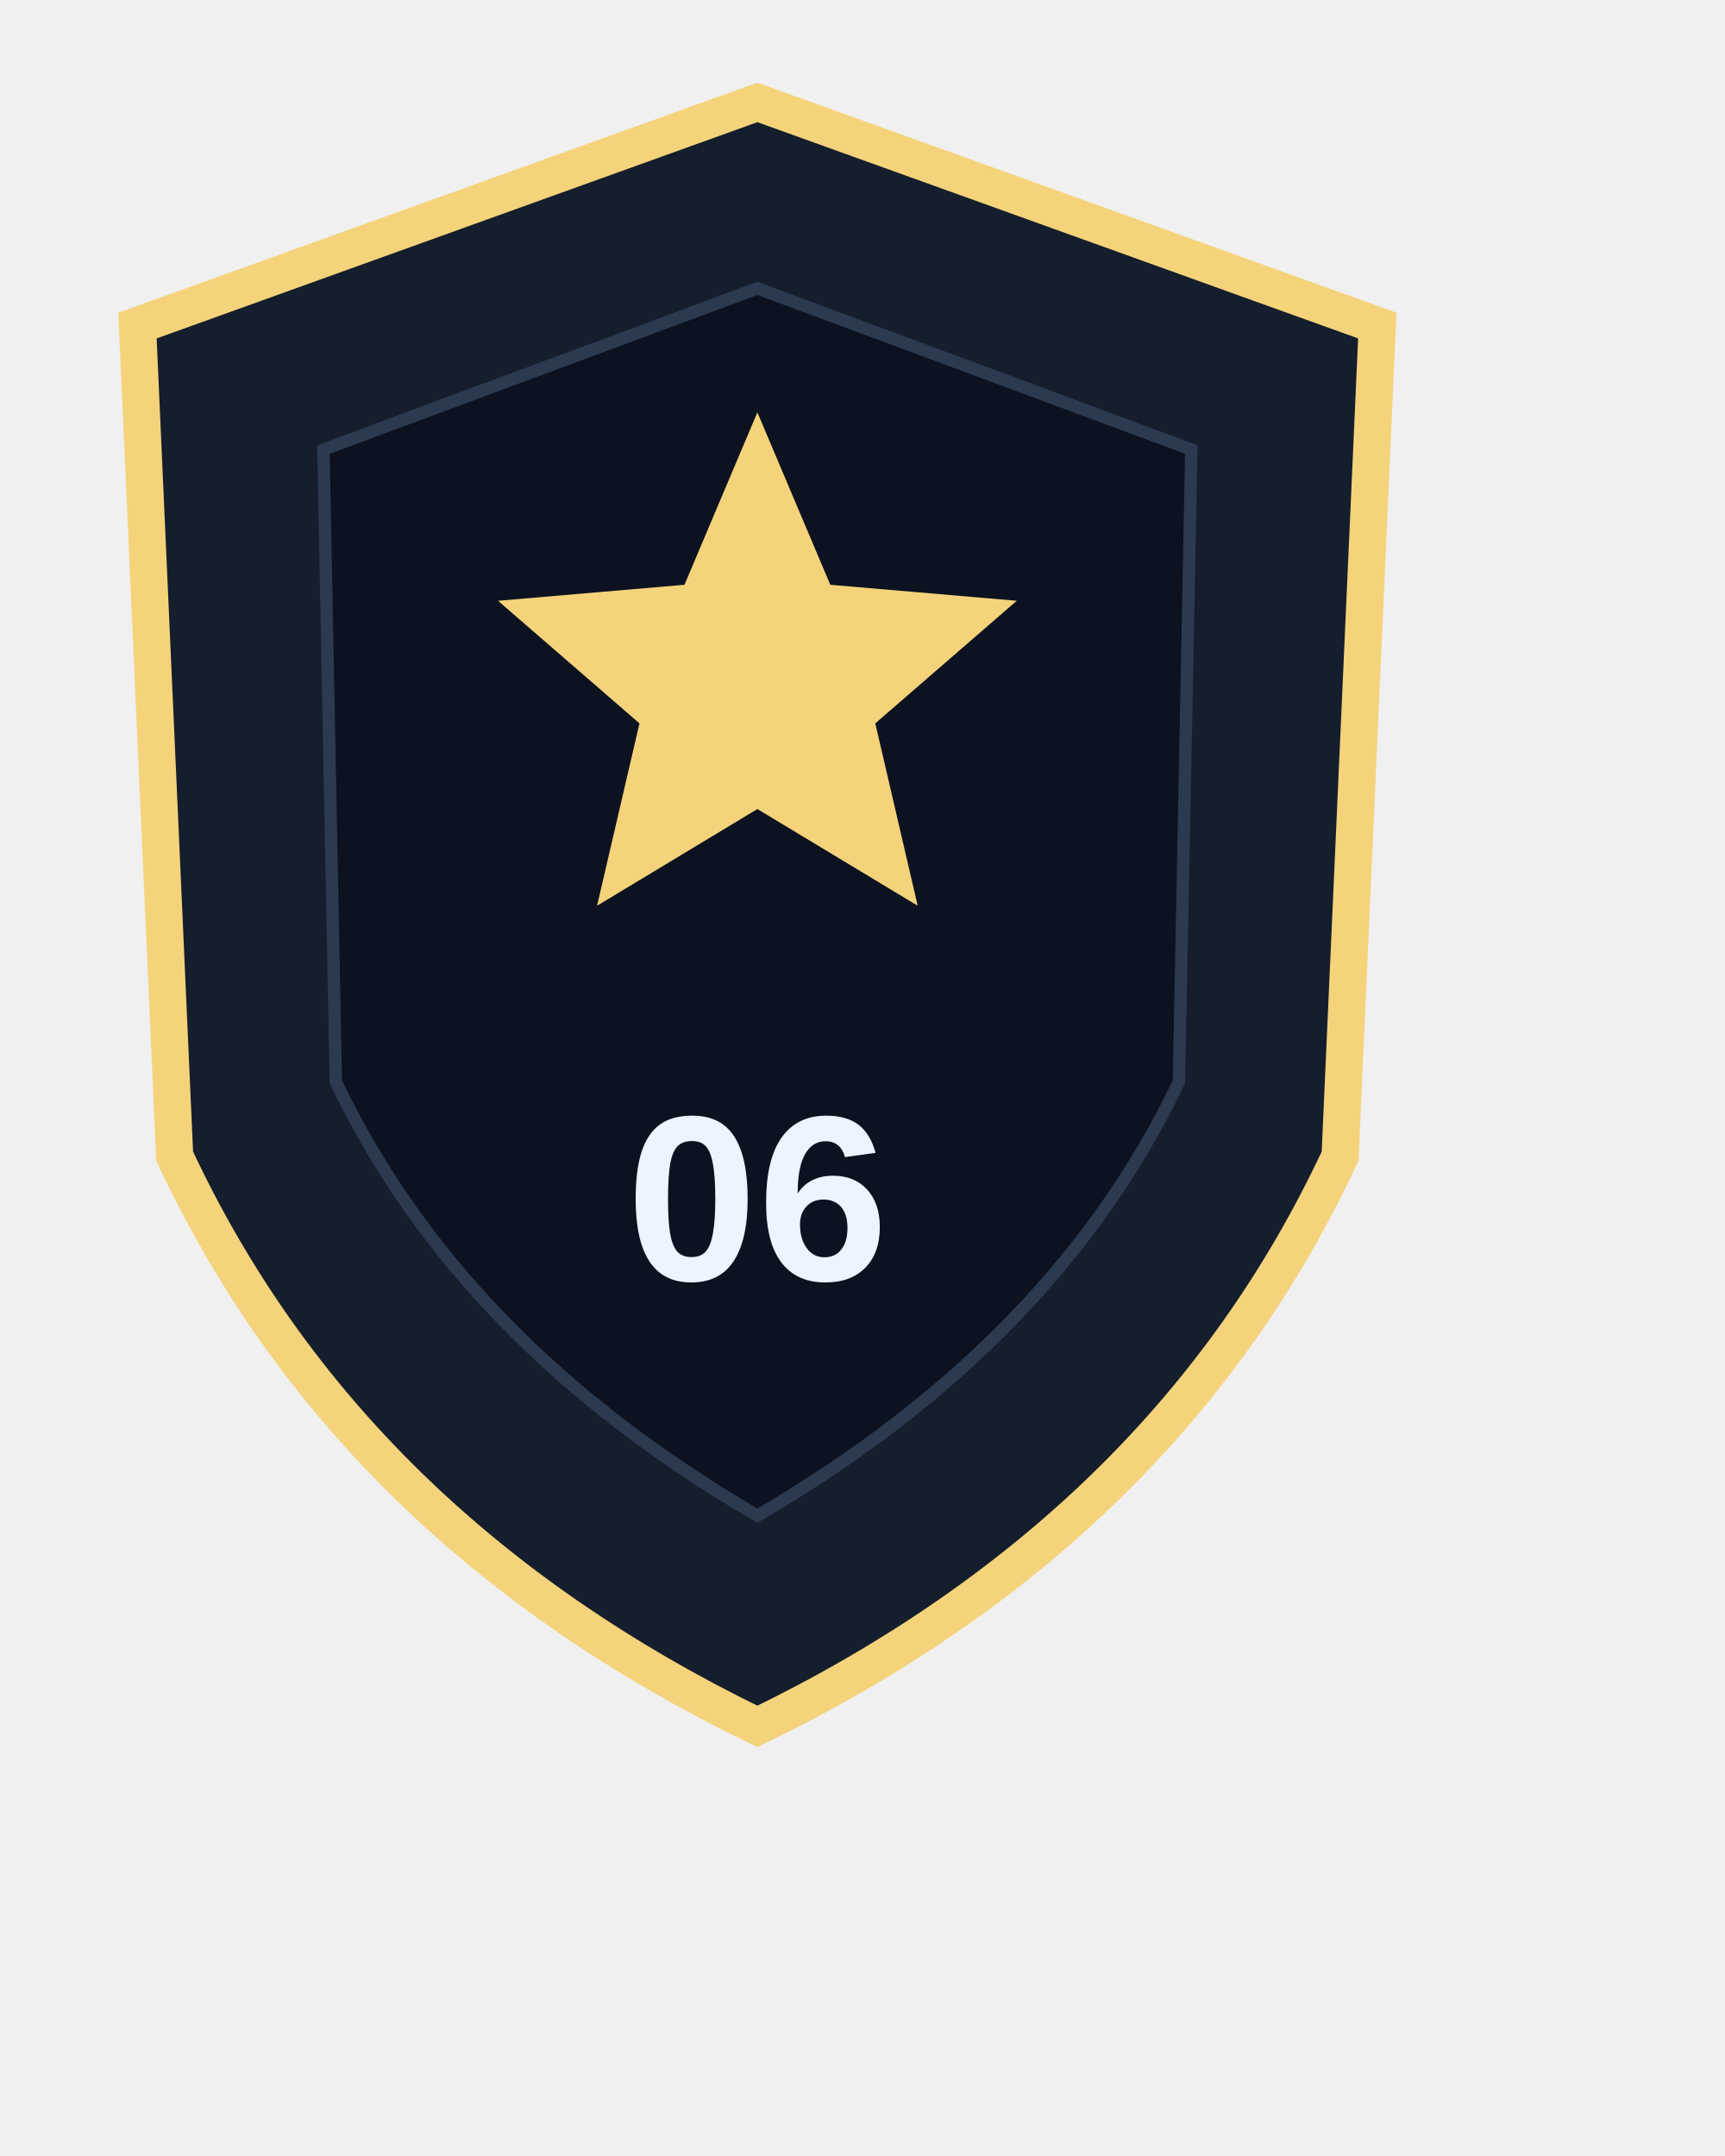
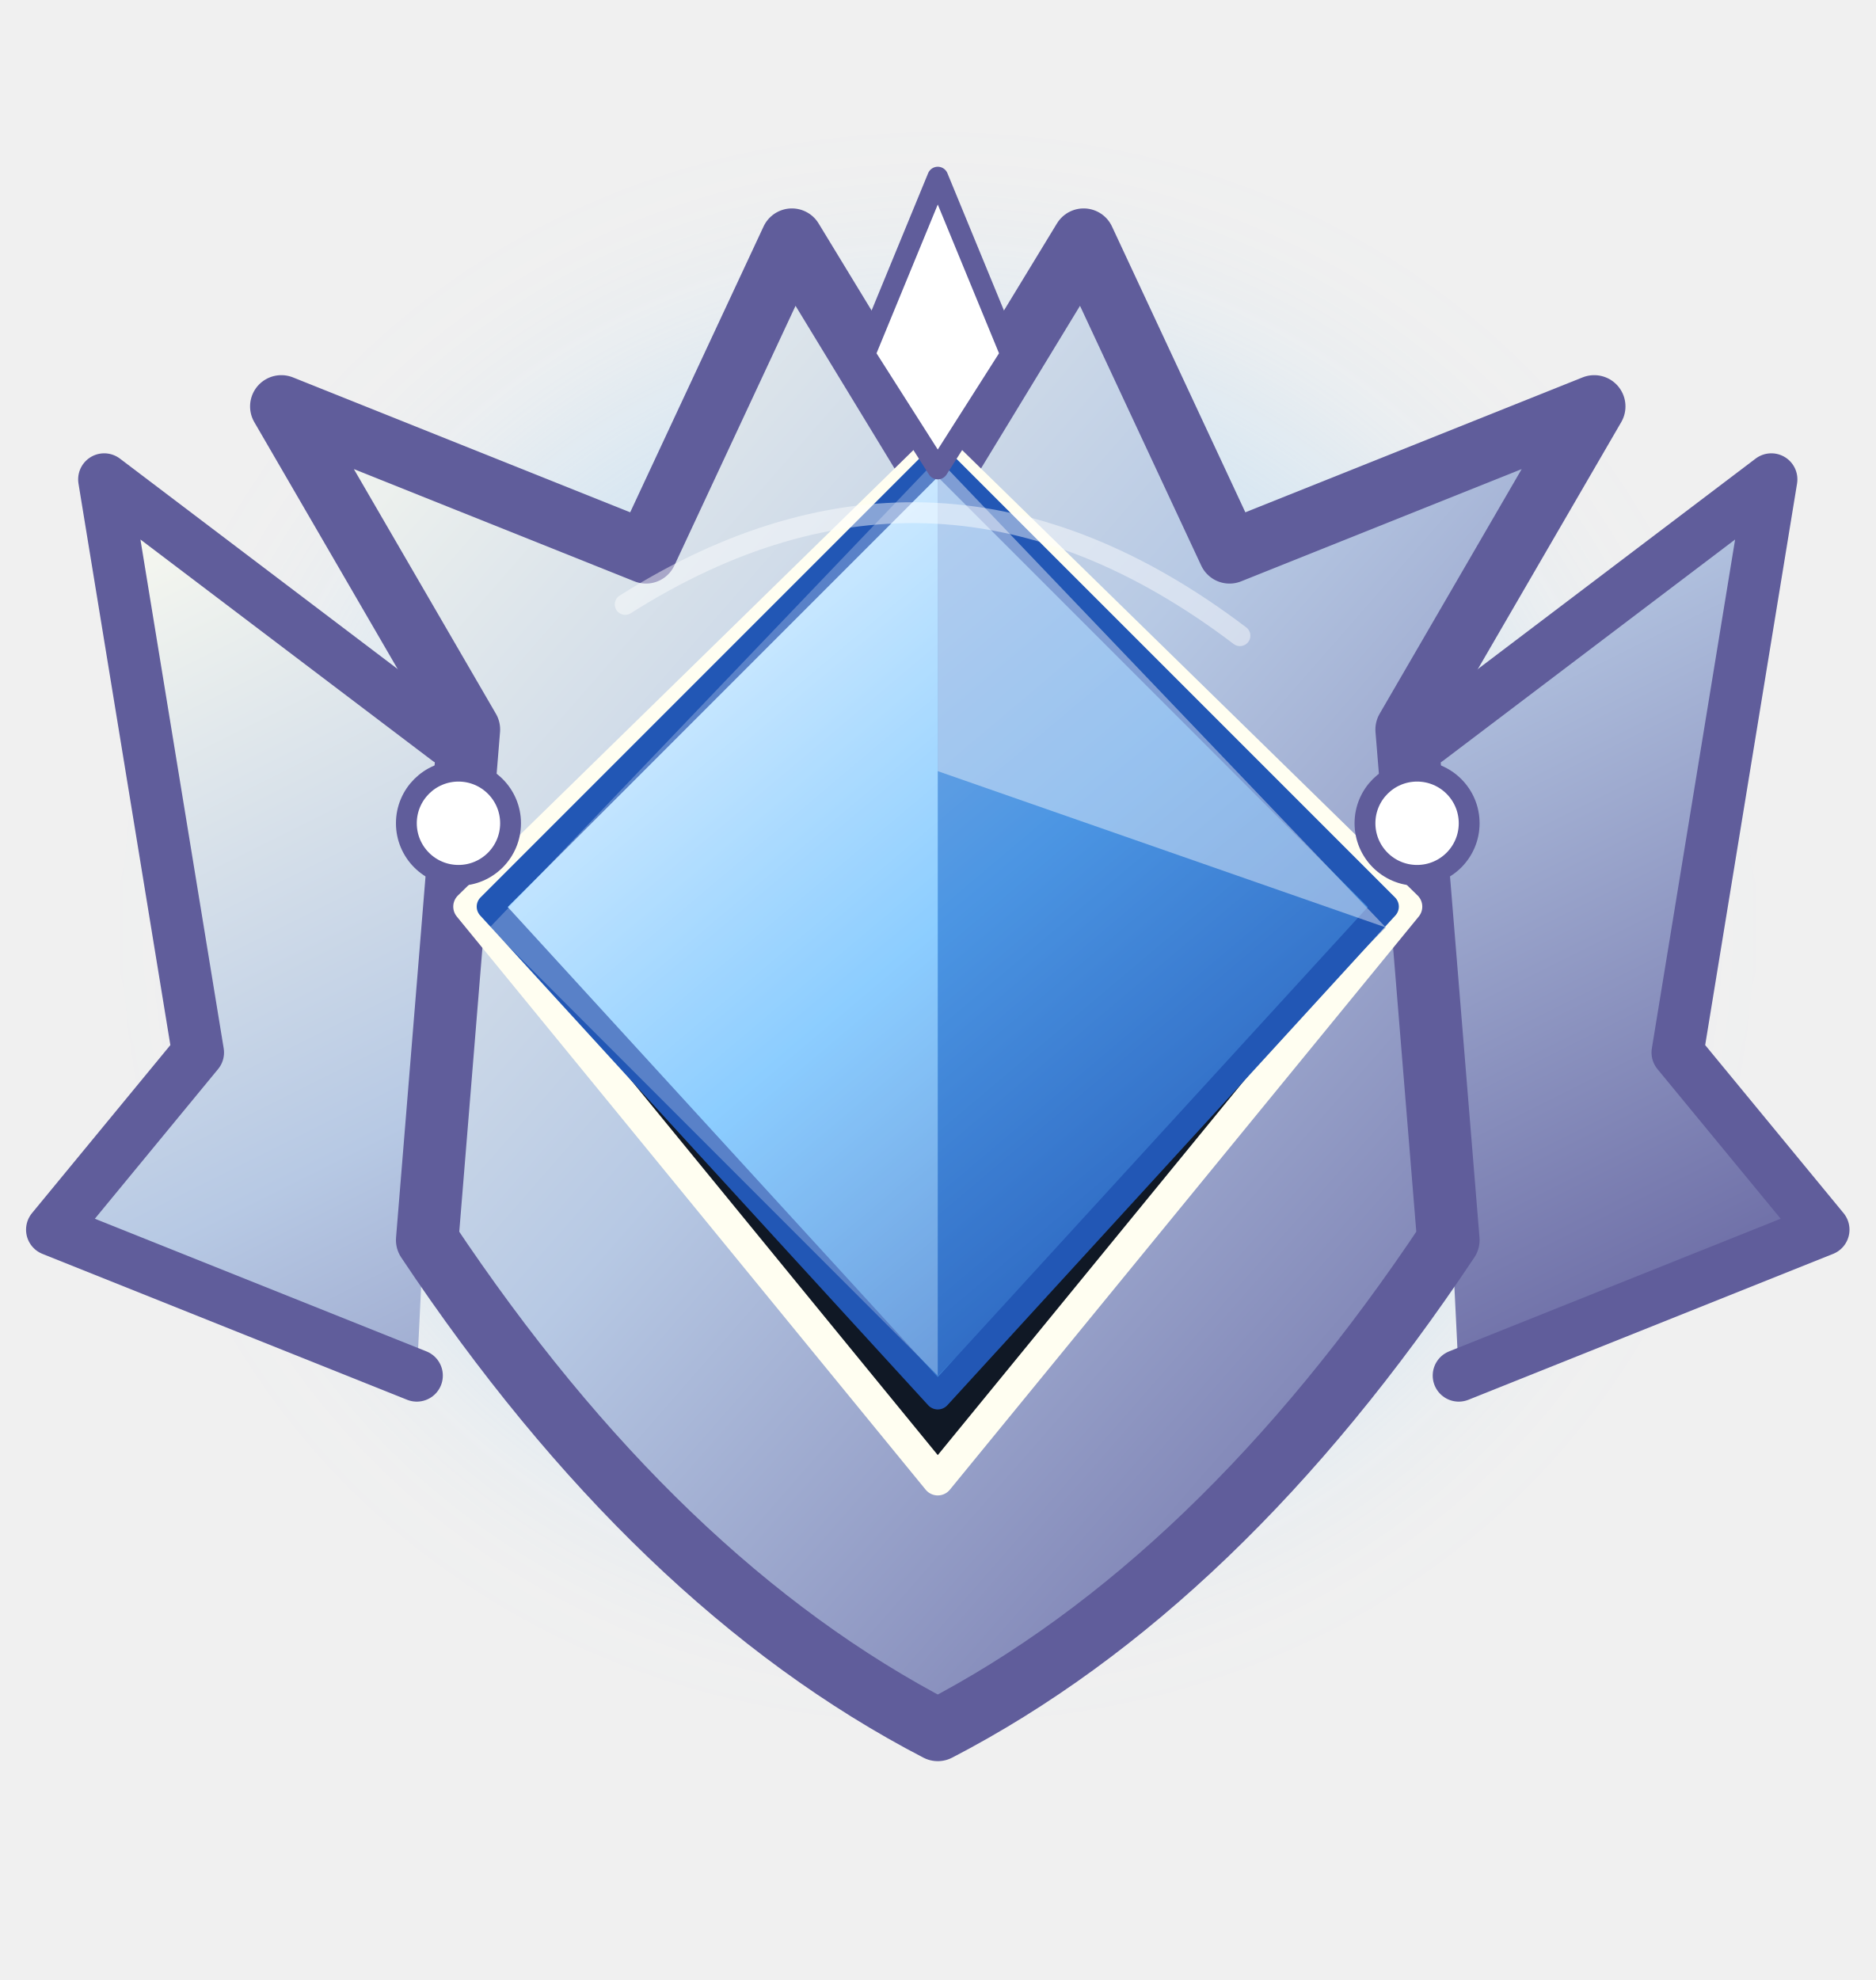
- <svg xmlns="http://www.w3.org/2000/svg" width="128" height="160" viewBox="0 0 128 160" role="img" aria-label="Tier Master">
-   <g transform="translate(1 3) scale(0.92)">
-     <path d="M60 5 L110 23 L107 90 Q93 120 60 136 Q27 120 13 90 L10 23 Z" fill="#141e2c" stroke="#f5d37b" stroke-width="3" />
-     <path d="M60 20 L95 33 L94 84 Q84 105 60 119 Q36 105 26 84 L25 33 Z" fill="#0c1220" stroke="#2b3a4f" stroke-width="1" />
-     <polygon points="60.00,30.00 65.88,43.91 80.92,45.20 69.51,55.09 72.93,69.80 60.00,62.00 47.07,69.80 50.49,55.09 39.08,45.20 54.12,43.91" fill="#f5d37b" />
-     <text x="60" y="100" font-family="Arial,sans-serif" font-size="19" font-weight="700" fill="#edf3ff" text-anchor="middle">06</text>
+ <svg xmlns="http://www.w3.org/2000/svg" width="180" height="190" viewBox="0 0 180 190" role="img" aria-label="Original AXR rank Master">
+   <defs>
+     <linearGradient id="metal5" x1="0" y1="0" x2="1" y2="1">
+       <stop offset="0" stop-color="#fffef1" />
+       <stop offset=".46" stop-color="#b7c9e4" />
+       <stop offset="1" stop-color="#605d9b" />
+     </linearGradient>
+     <linearGradient id="gem5" x1="0" y1="0" x2=".8" y2="1">
+       <stop offset="0" stop-color="#ffffff" />
+       <stop offset=".55" stop-color="#65bcff" />
+       <stop offset="1" stop-color="#2257b5" />
+     </linearGradient>
+     <filter id="glow5" x="-50%" y="-50%" width="200%" height="200%">
+       <feGaussianBlur stdDeviation="9" />
+     </filter>
+   </defs>
+   <ellipse cx="90" cy="89" rx="60" ry="58" fill="#65bcff" opacity=".2" filter="url(#glow5)" />
+   <g stroke-linejoin="round" stroke-linecap="round">
+     <path d="M43 71 L10 46 L19 101 L5 118 L40 132 M137 71 L170 46 L161 101 L175 118 L140 132" fill="url(#metal5)" stroke="#605d9b" stroke-width="5" />
+     <path d="M45 70 L27 39 L62 53 L76 23 L90 46 L104 23 L118 53 L153 39 L135 70 L139 119 Q117 152 90 166 Q63 152 41 119 Z" fill="url(#metal5)" stroke="#605d9b" stroke-width="6" />
+     <path d="M90 43 L135 87 L90 142 L45 87 Z" fill="#101825" stroke="#fffef1" stroke-width="3" />
+     <path d="M90 44 L133 87 L90 134 L47 87 Z" fill="url(#gem5)" stroke="#2257b5" stroke-width="2.5" />
+     <path d="M90 44 L90 132 L47 89 Z" fill="#fff" opacity=".25" />
+     <path d="M90 44 L133 89 L90 132 Z" fill="#2257b5" opacity=".38" />
+     <path d="M90 44 L133 89 L90 74 Z" fill="#fff" opacity=".42" />
+     <path d="M90 17 L97 34 L90 45 L83 34 Z" fill="#ffffff" stroke="#605d9b" stroke-width="2" />
+     <circle cx="44" cy="79" r="5" fill="#ffffff" stroke="#605d9b" stroke-width="2" />
+     <circle cx="136" cy="79" r="5" fill="#ffffff" stroke="#605d9b" stroke-width="2" />
+     <path d="M60 58 Q90 39 119 61" stroke="#fff" fill="none" stroke-width="2" opacity=".45" />
  </g>
</svg>
